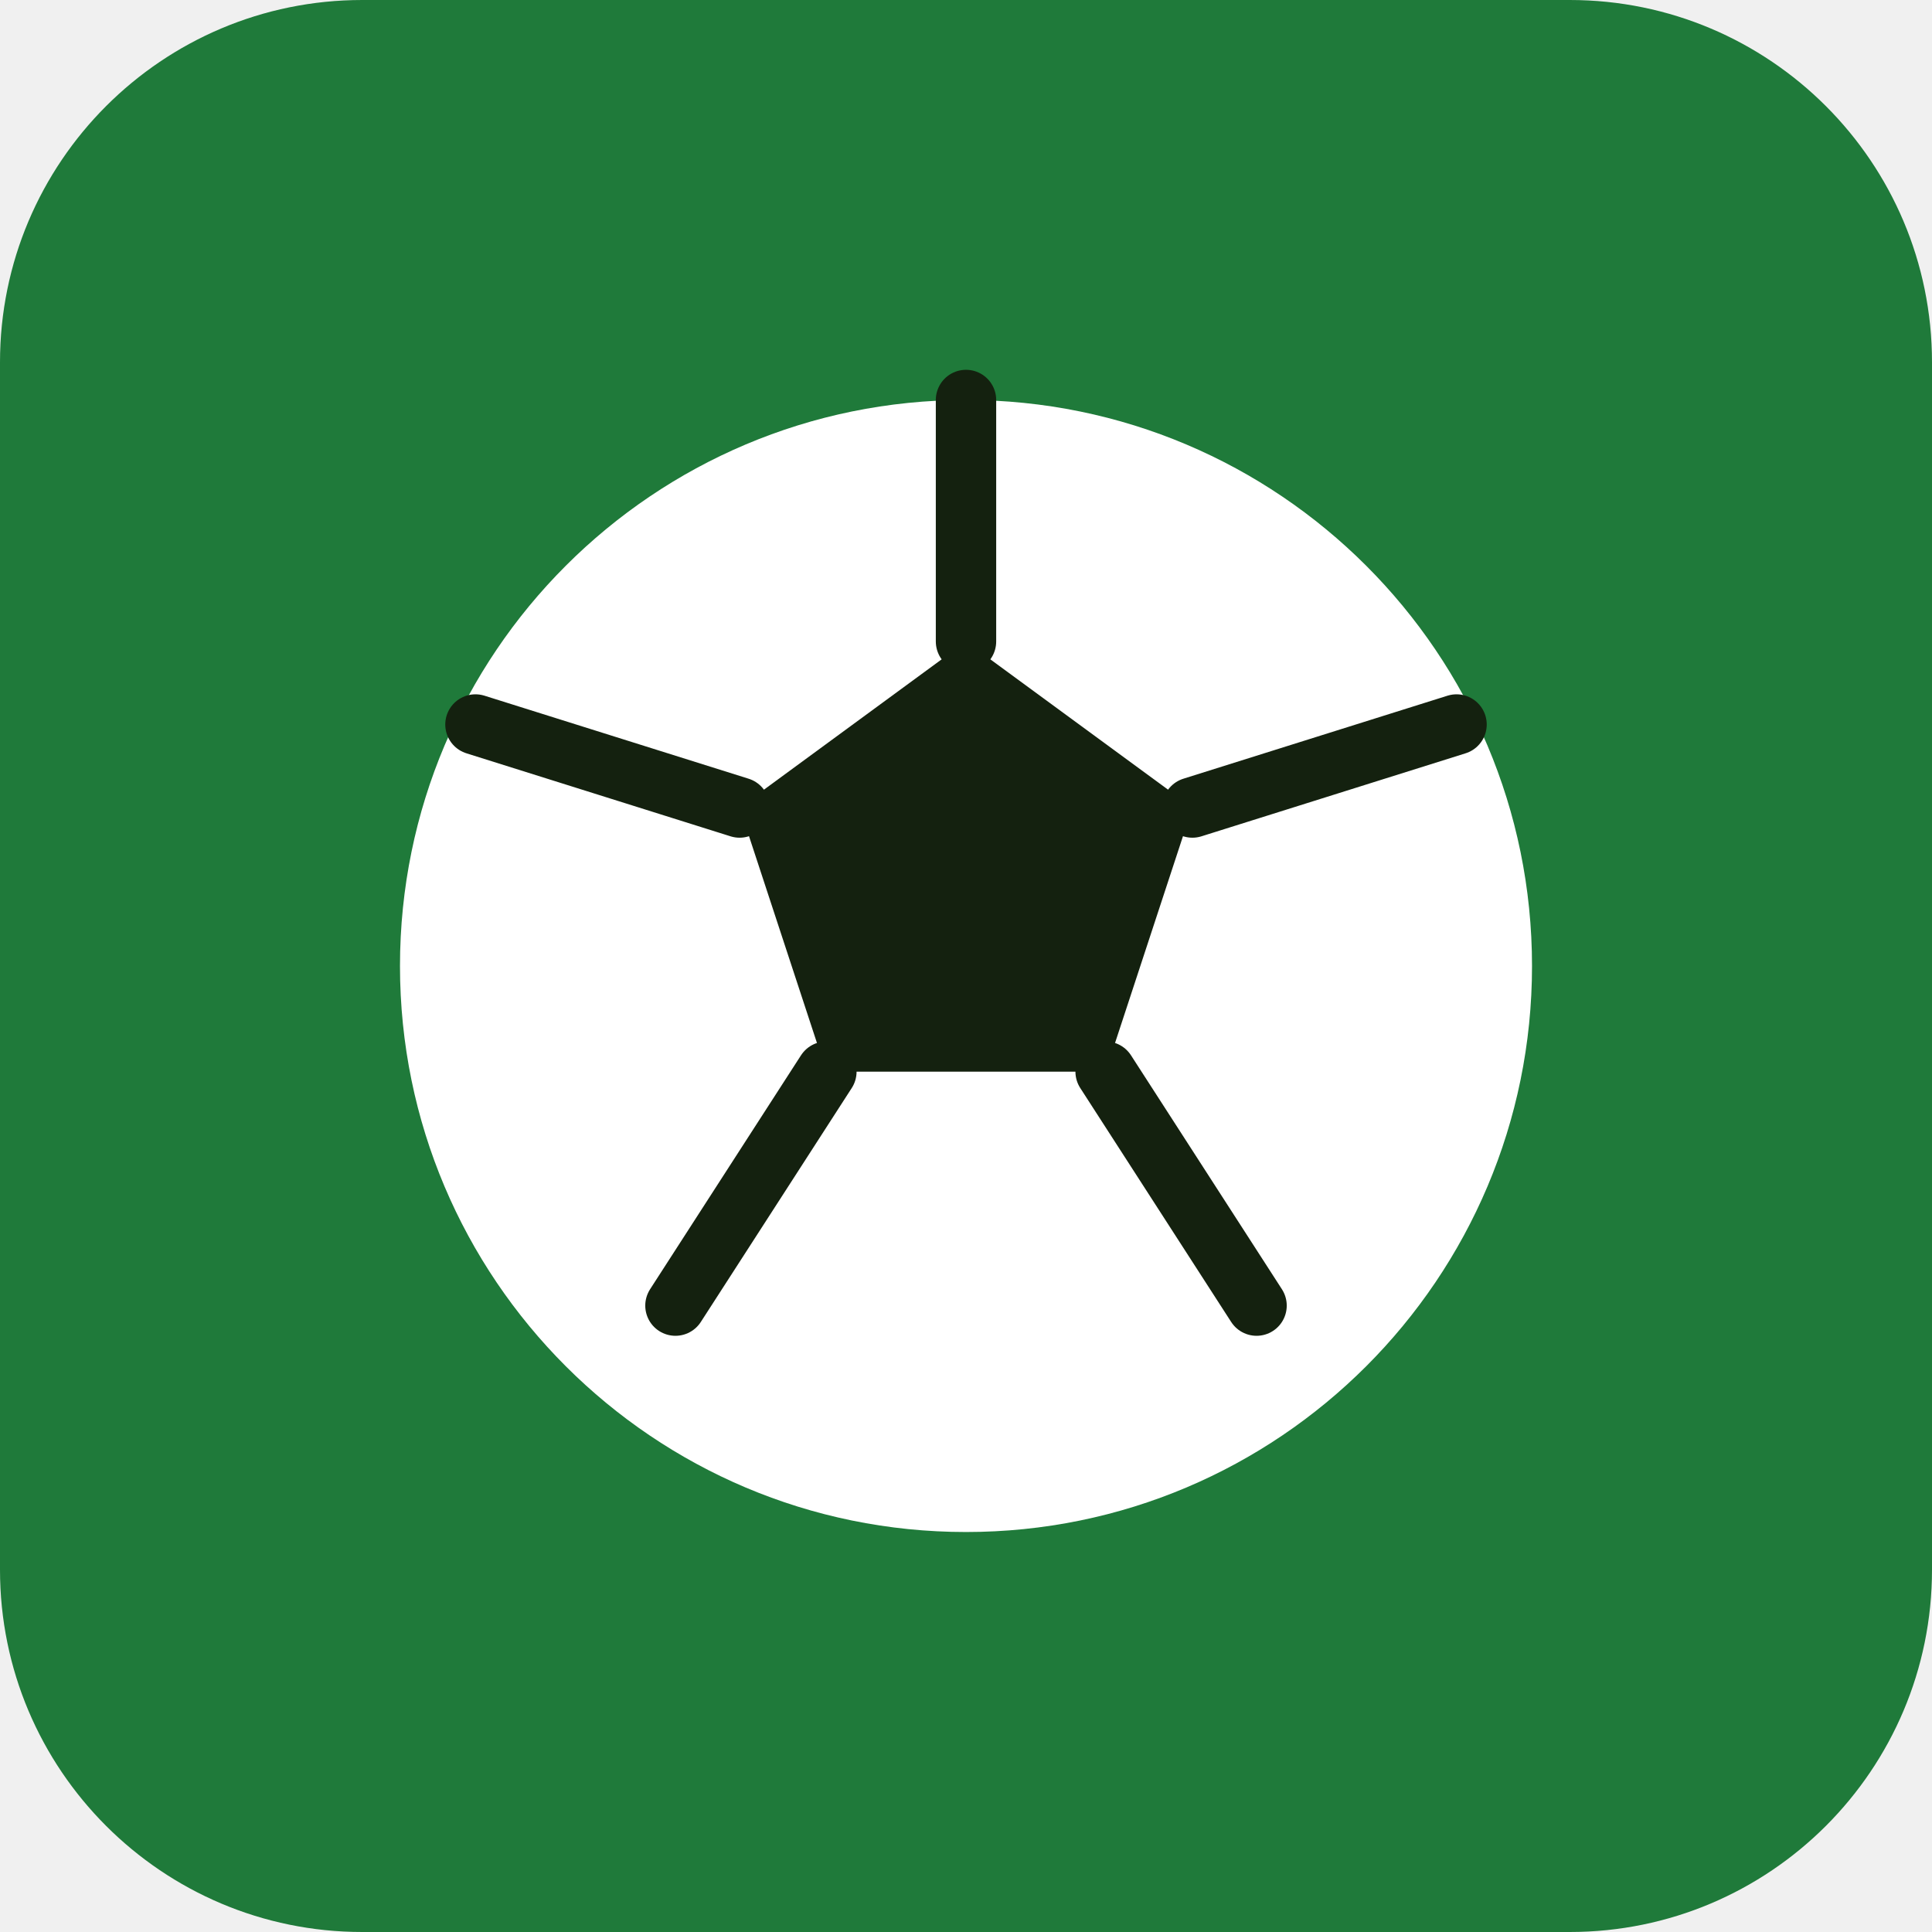
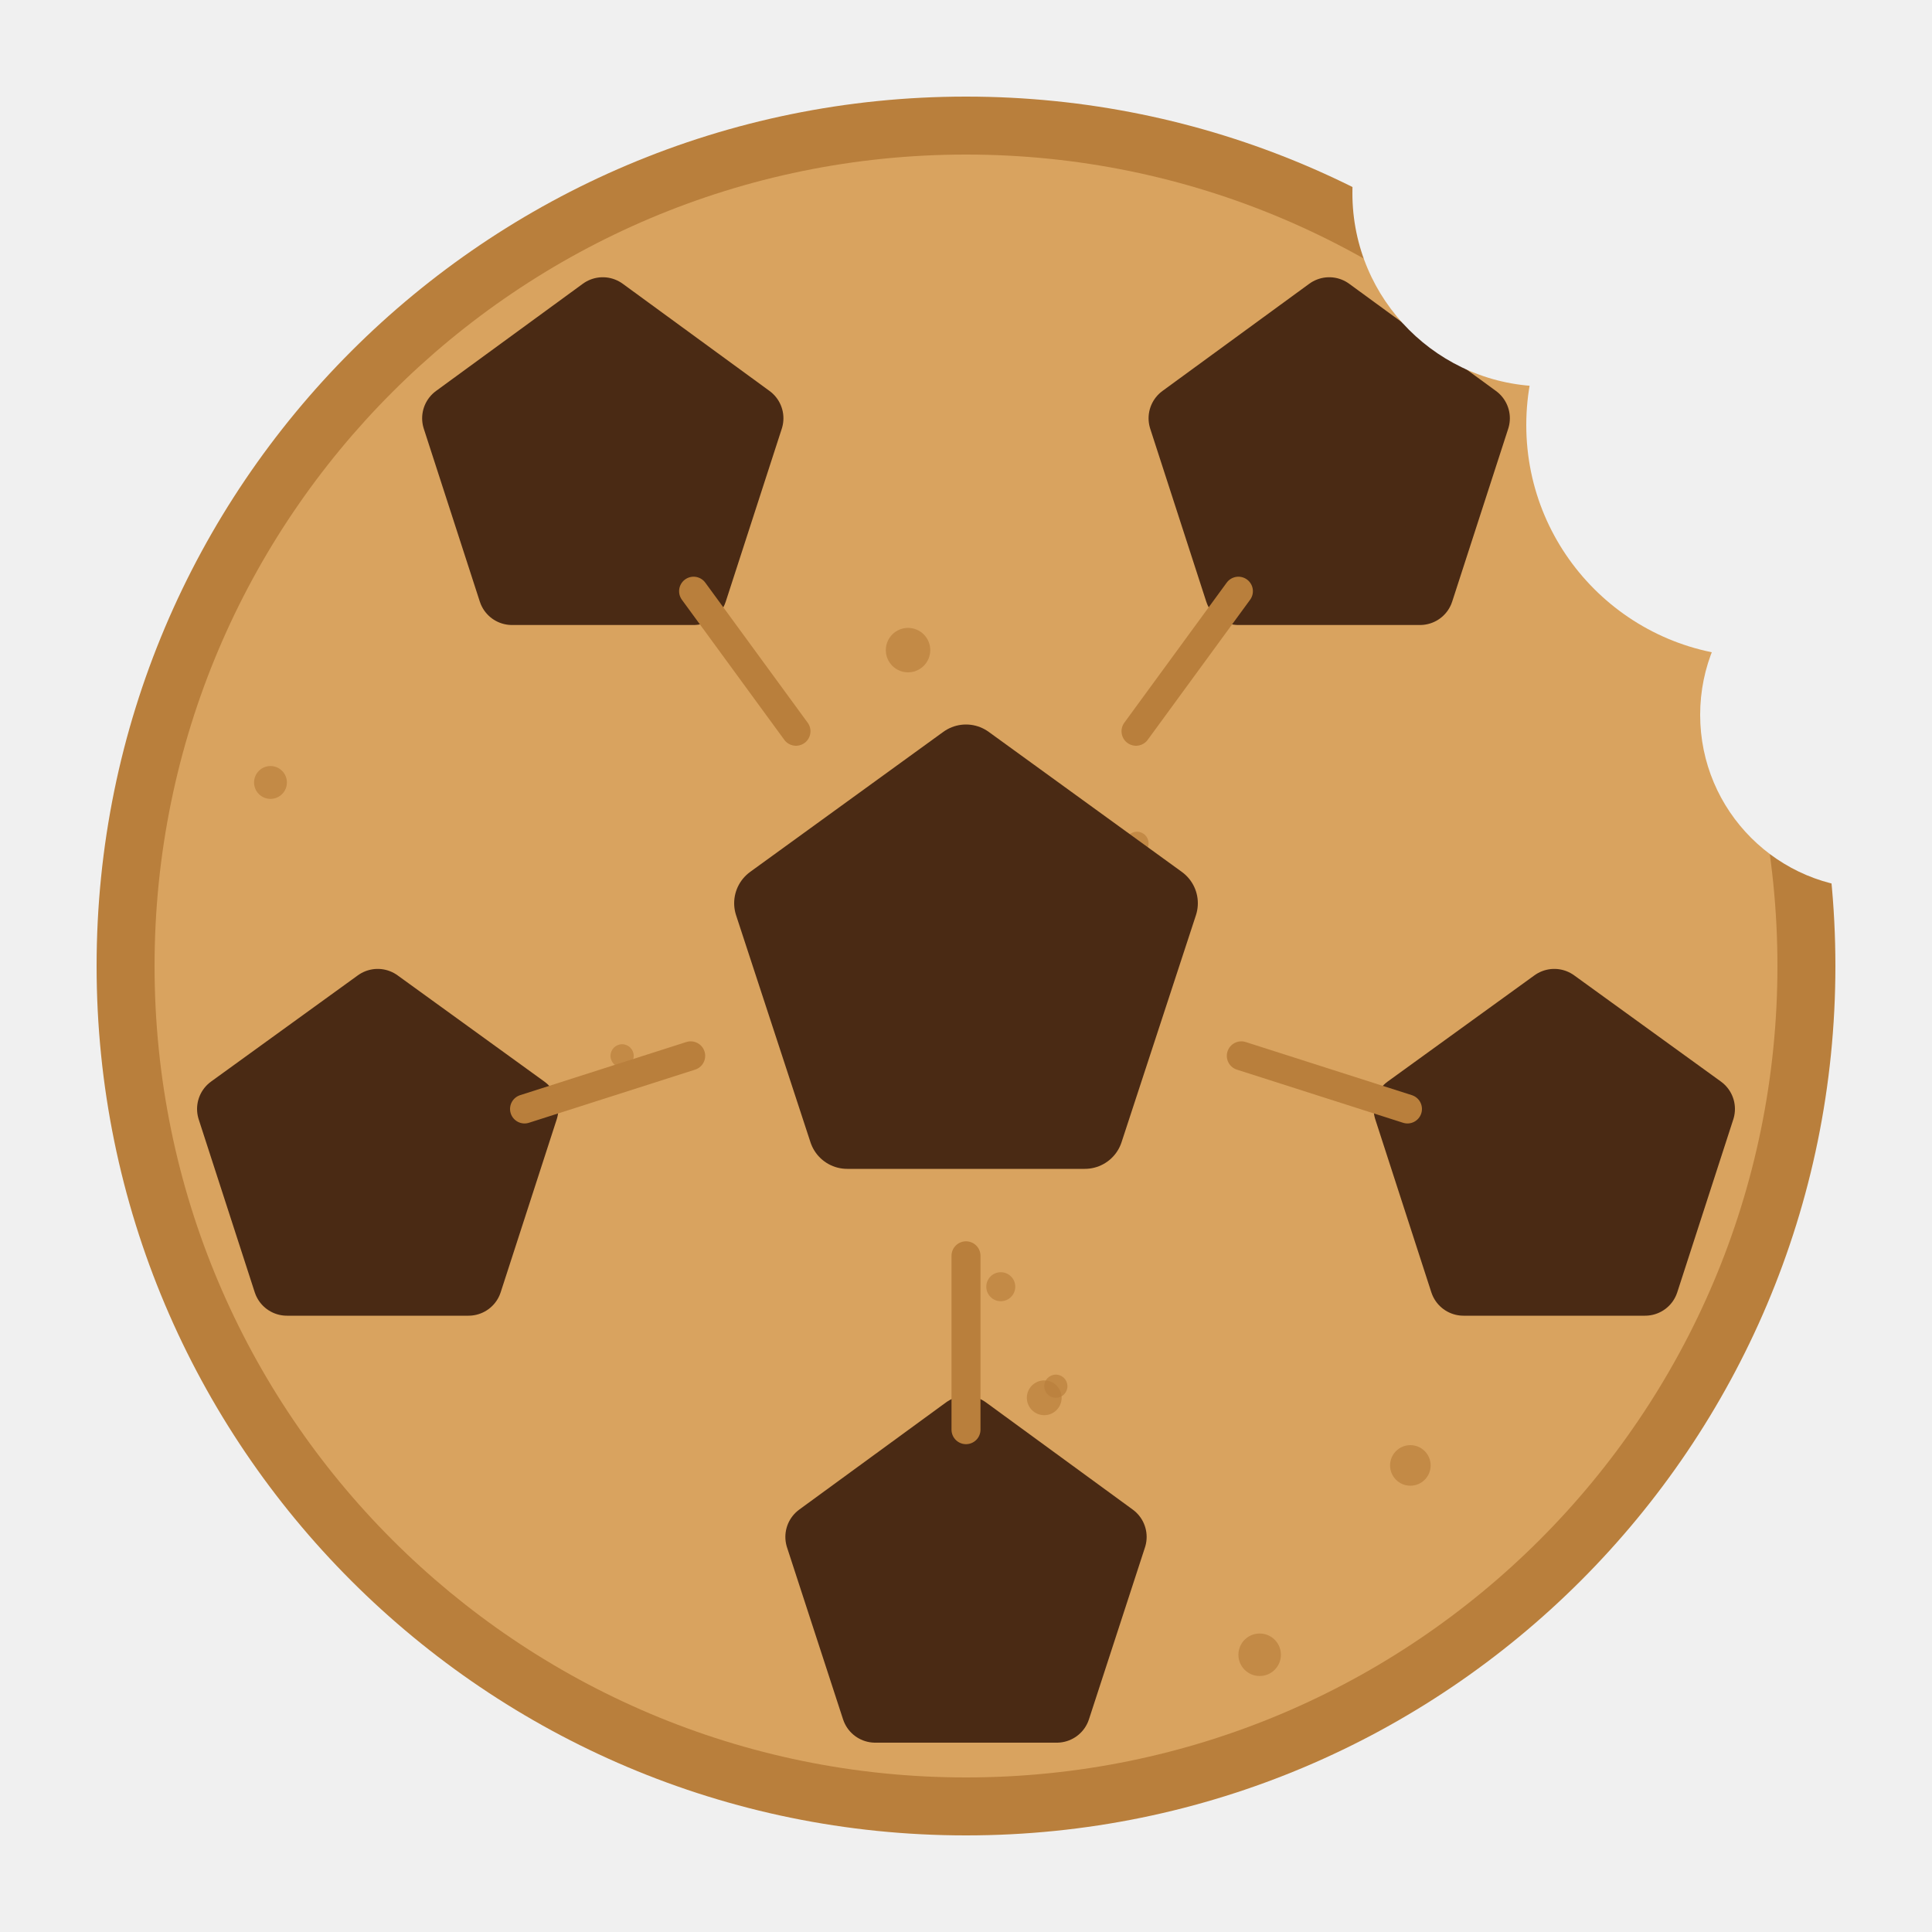
- <svg xmlns="http://www.w3.org/2000/svg" viewBox="0 0 512 512">
-   <rect width="512" height="512" rx="96" fill="#1f7a3a" />
-   <circle cx="256" cy="256" r="150" fill="#fff" />
-   <path d="M256 170l60 44-23 70h-74l-23-70z" fill="#14210f" />
-   <path d="M256 106v64M316 214l70-22M293 284l40 62M219 284l-40 62M196 214l-70-22" stroke="#14210f" stroke-width="16" stroke-linecap="round" />
+ <svg xmlns="http://www.w3.org/2000/svg" viewBox="0 0 200 200">
+   <defs>
+     <mask id="mA">
+       <rect width="200" height="200" fill="#fff" />
+       <circle cx="182" cy="44" r="24" fill="#000" />
+       <circle cx="160" cy="20" r="20" fill="#000" />
+       <circle cx="194" cy="74" r="18" fill="#000" />
+     </mask>
+   </defs>
+   <g mask="url(#mA)">
+     <circle cx="100" cy="100" r="90" fill="#b97f3c" />
+     <circle cx="100" cy="100" r="84" fill="#d9a35f" />
+     <circle cx="146.0" cy="151.7" r="2.1" fill="#b97f3c" opacity=".7" />
+     <circle cx="98.5" cy="148.7" r="1.7" fill="#b97f3c" opacity=".7" />
+     <circle cx="61.8" cy="46.5" r="1.3" fill="#b97f3c" opacity=".7" />
+     <circle cx="167.4" cy="112.1" r="1.7" fill="#b97f3c" opacity=".7" />
+     <circle cx="101.5" cy="79.9" r="1.7" fill="#b97f3c" opacity=".7" />
+     <circle cx="94.0" cy="67.3" r="2.3" fill="#b97f3c" opacity=".7" />
+     <circle cx="117.7" cy="87.3" r="1.2" fill="#b97f3c" opacity=".7" />
+     <circle cx="28.0" cy="81.0" r="1.7" fill="#b97f3c" opacity=".7" />
+     <circle cx="109.3" cy="143.5" r="1.2" fill="#b97f3c" opacity=".7" />
+     <circle cx="108.1" cy="144.7" r="1.8" fill="#b97f3c" opacity=".7" />
+     <circle cx="103.6" cy="133.2" r="1.5" fill="#b97f3c" opacity=".7" />
+     <circle cx="64.4" cy="109.3" r="1.2" fill="#b97f3c" opacity=".7" />
+     <circle cx="127.2" cy="55.4" r="2.0" fill="#b97f3c" opacity=".7" />
+     <circle cx="130.4" cy="171.3" r="2.2" fill="#b97f3c" opacity=".7" />
+     <polygon points="100.0,79.0 120.0,93.5 112.3,117.0 87.7,117.0 80.0,93.5" fill="#4a2a14" stroke="#4a2a14" stroke-width="8" stroke-linejoin="round" />
+     <polygon points="128.2,61.2 122.4,43.3 137.6,32.2 152.8,43.3 147.0,61.2" fill="#4a2a14" stroke="#4a2a14" stroke-width="7" stroke-linejoin="round" />
+     <line x1="117.6" y1="75.7" x2="128.2" y2="61.2" stroke="#b97f3c" stroke-width="3" stroke-linecap="round" />
+     <polygon points="145.7,114.8 160.9,103.8 176.1,114.8 170.3,132.7 151.5,132.7" fill="#4a2a14" stroke="#4a2a14" stroke-width="7" stroke-linejoin="round" />
+     <line x1="128.5" y1="109.3" x2="145.7" y2="114.8" stroke="#b97f3c" stroke-width="3" stroke-linecap="round" />
+     <polygon points="100.0,148.0 115.2,159.1 109.4,176.9 90.6,176.9 84.8,159.1" fill="#4a2a14" stroke="#4a2a14" stroke-width="7" stroke-linejoin="round" />
+     <line x1="100.0" y1="130.0" x2="100.0" y2="148.0" stroke="#b97f3c" stroke-width="3" stroke-linecap="round" />
+     <polygon points="54.3,114.8 48.5,132.7 29.7,132.7 23.9,114.8 39.1,103.8" fill="#4a2a14" stroke="#4a2a14" stroke-width="7" stroke-linejoin="round" />
+     <line x1="71.5" y1="109.3" x2="54.3" y2="114.8" stroke="#b97f3c" stroke-width="3" stroke-linecap="round" />
+     <polygon points="71.8,61.2 53.0,61.2 47.2,43.3 62.4,32.2 77.6,43.3" fill="#4a2a14" stroke="#4a2a14" stroke-width="7" stroke-linejoin="round" />
+     <line x1="82.4" y1="75.7" x2="71.8" y2="61.2" stroke="#b97f3c" stroke-width="3" stroke-linecap="round" />
+   </g>
</svg>
